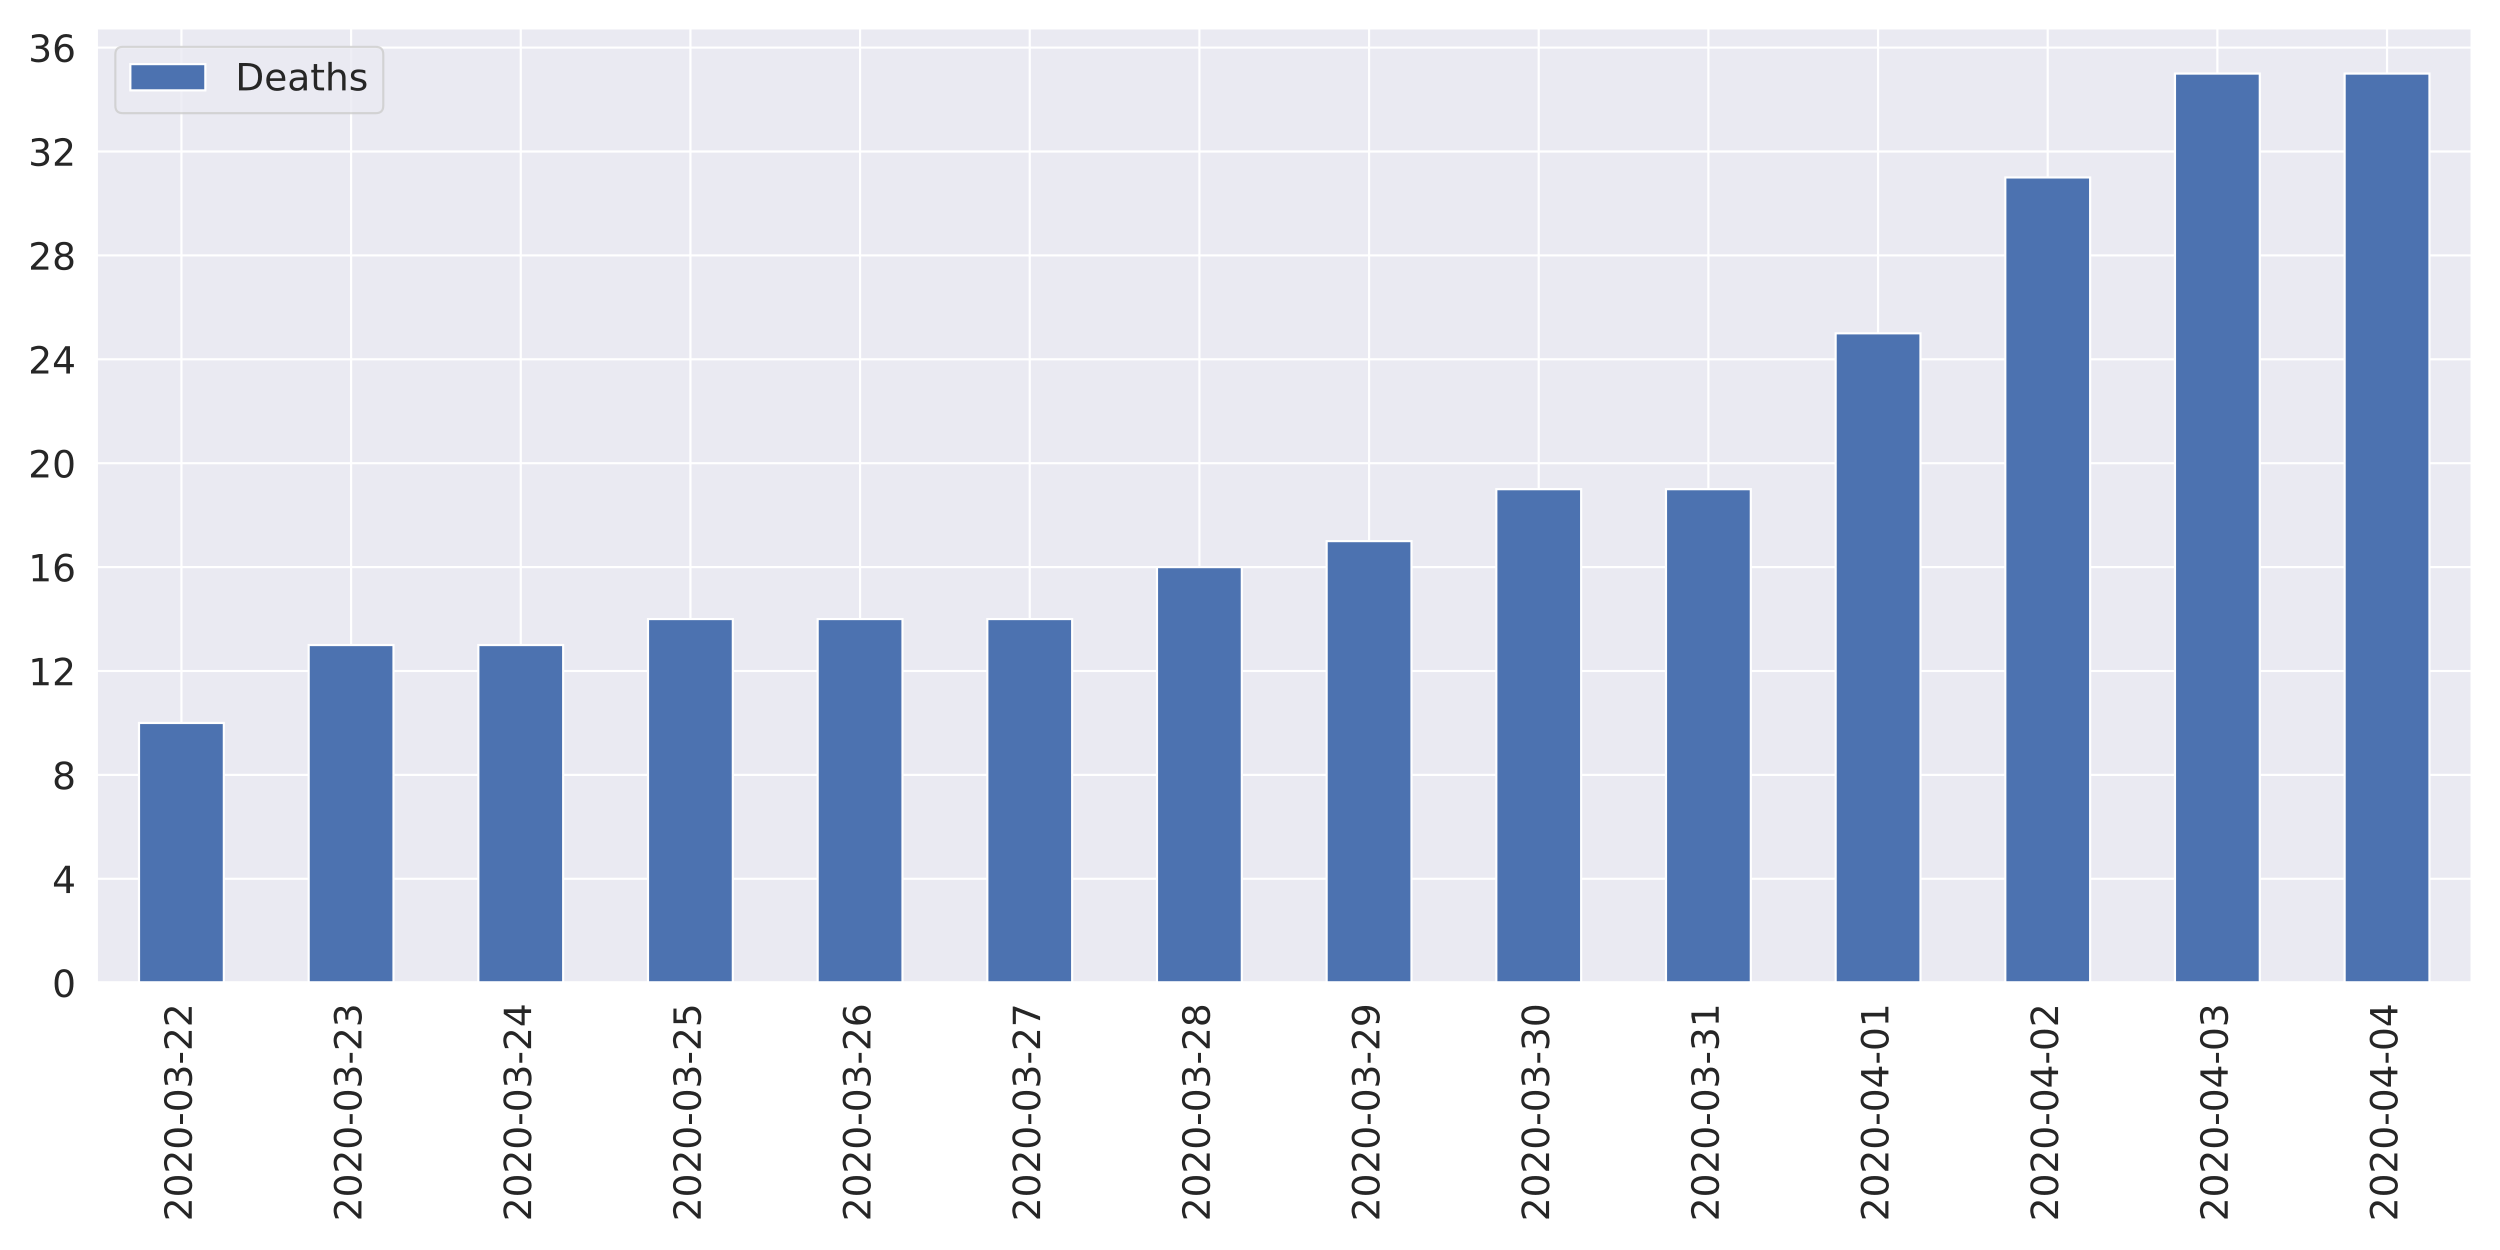
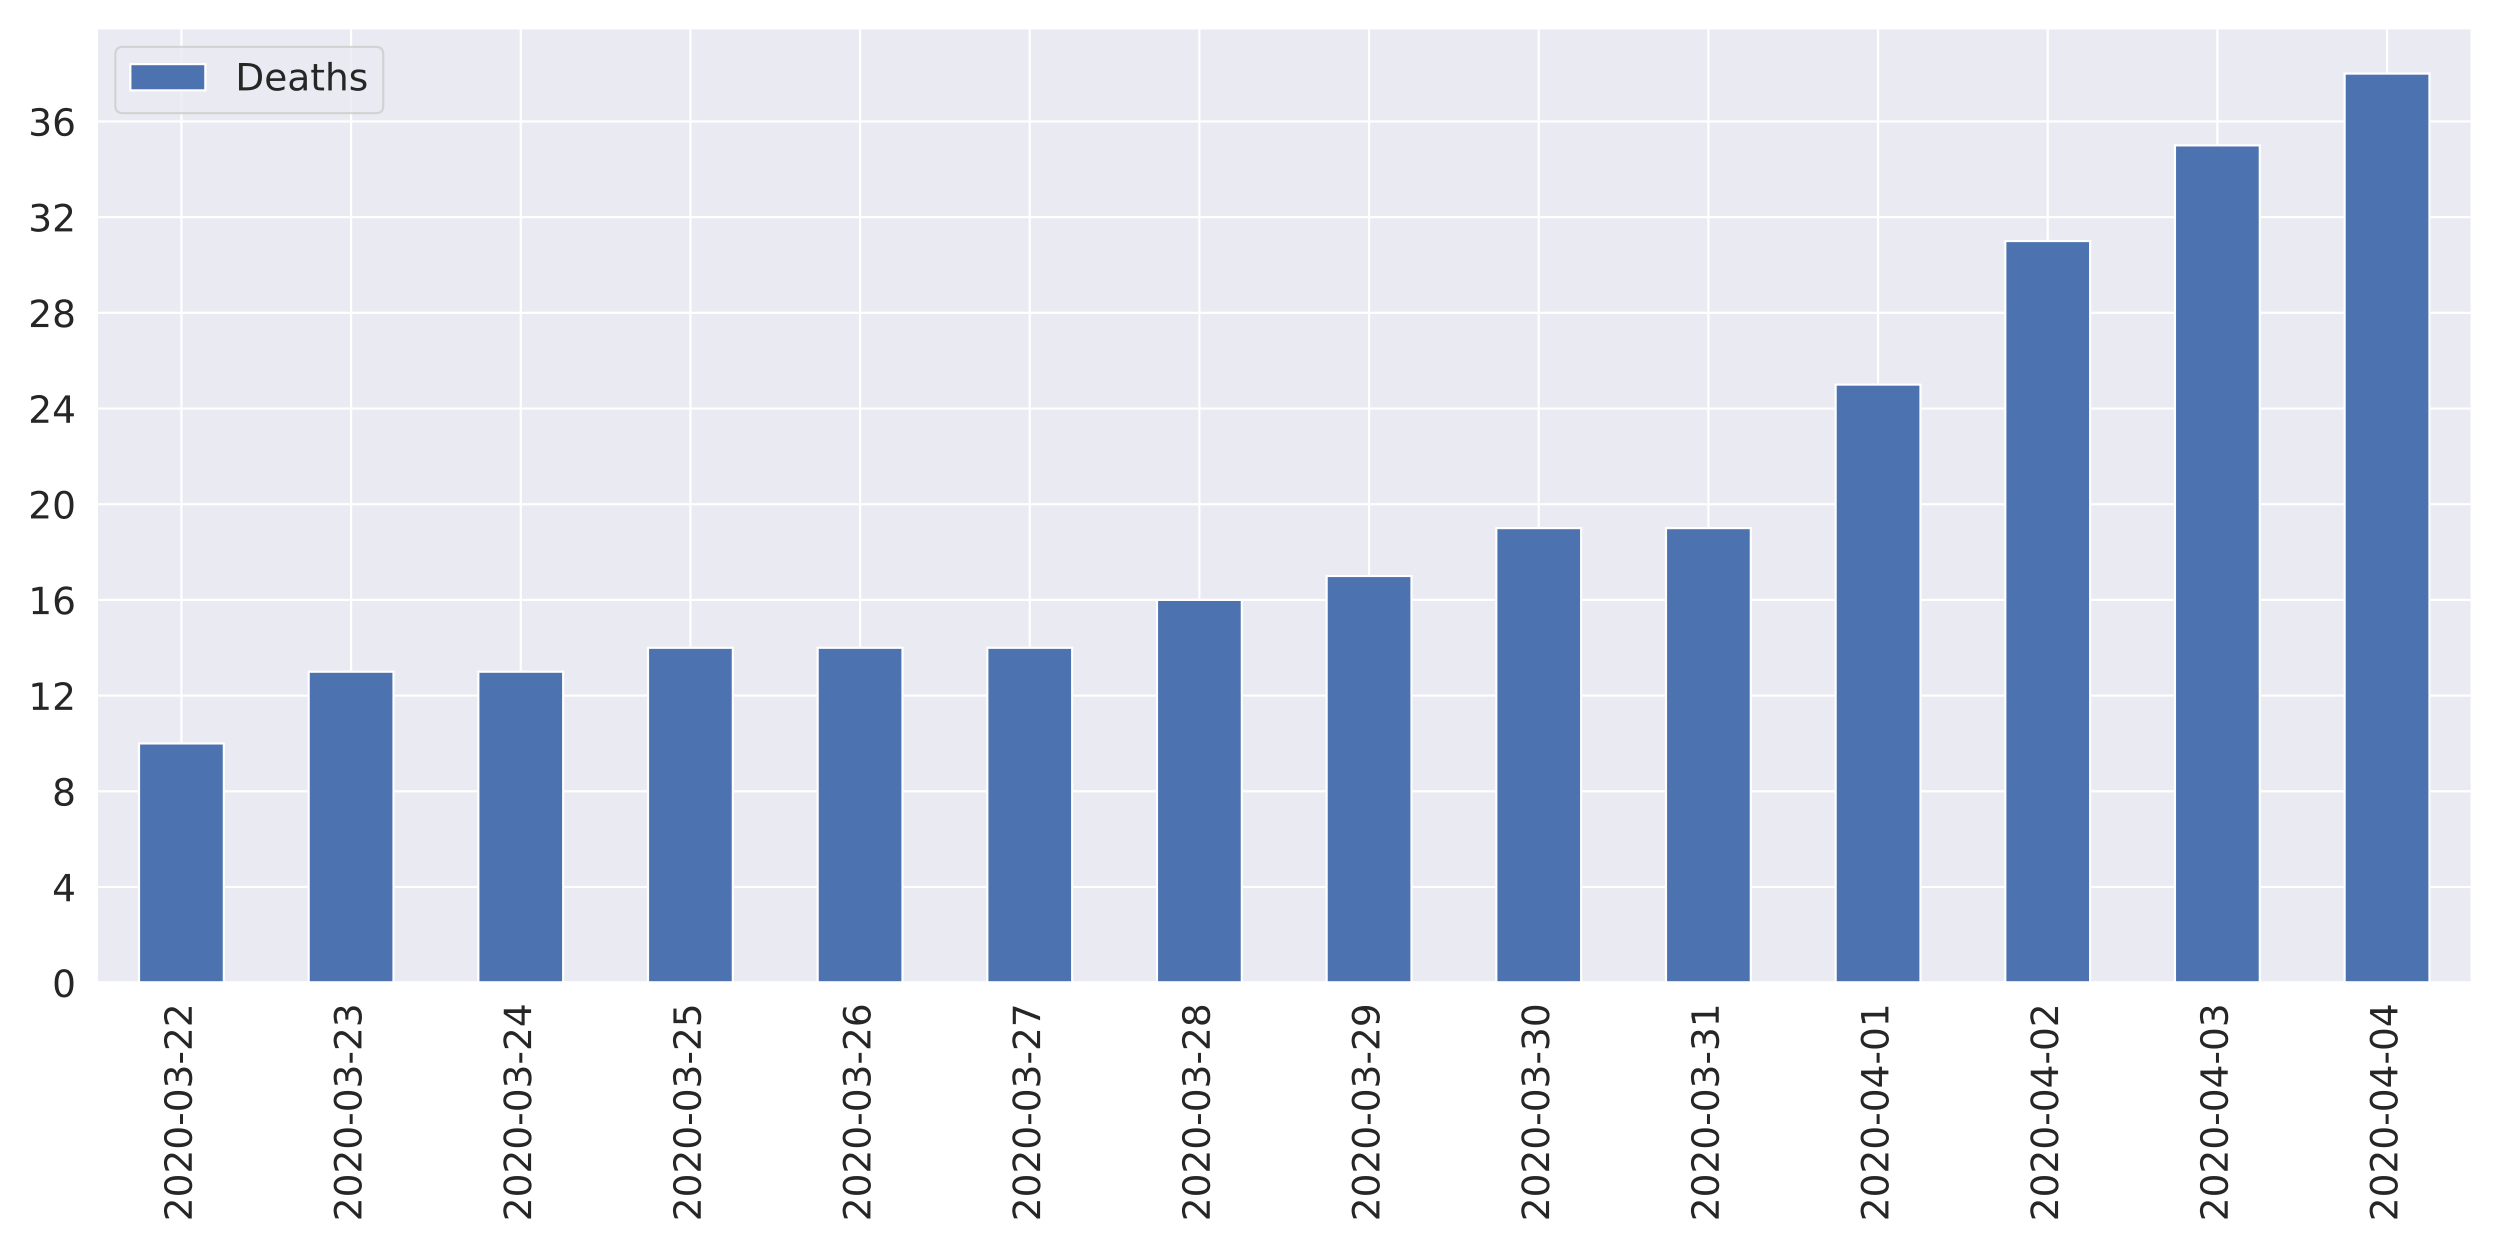
<svg xmlns="http://www.w3.org/2000/svg" xmlns:xlink="http://www.w3.org/1999/xlink" height="576pt" version="1.1" viewBox="0 0 1152 576" width="1152pt">
  <defs>
    <style type="text/css">
*{stroke-linecap:butt;stroke-linejoin:round;}
  </style>
  </defs>
  <g id="figure_1">
    <g id="patch_1">
      <path d="M 0 576  L 1152 576  L 1152 0  L 0 0  z " style="fill:#ffffff;" />
    </g>
    <g id="axes_1">
      <g id="patch_2">
        <path d="M 44.51 452.83  L 1139.04 452.83  L 1139.04 12.96  L 44.51 12.96  z " style="fill:#eaeaf2;" />
      </g>
      <g id="matplotlib.axis_1">
        <g id="xtick_1">
          <g id="line2d_1">
            <path clip-path="url(#p0f785cb7fe)" d="M 83.6 452.83  L 83.6 12.96  " style="fill:none;stroke:#ffffff;stroke-linecap:round;" />
          </g>
          <g id="text_1">
            <defs>
              <path d="M 19.188 8.297  L 53.609 8.297  L 53.609 0  L 7.328 0  L 7.328 8.297  Q 12.938 14.109 22.625 23.891  Q 32.328 33.688 34.812 36.531  Q 39.547 41.844 41.422 45.531  Q 43.312 49.219 43.312 52.781  Q 43.312 58.594 39.234 62.25  Q 35.156 65.922 28.609 65.922  Q 23.969 65.922 18.812 64.312  Q 13.672 62.703 7.812 59.422  L 7.812 69.391  Q 13.766 71.781 18.938 73  Q 24.125 74.219 28.422 74.219  Q 39.75 74.219 46.484 68.547  Q 53.219 62.891 53.219 53.422  Q 53.219 48.922 51.531 44.891  Q 49.859 40.875 45.406 35.406  Q 44.188 33.984 37.641 27.219  Q 31.109 20.453 19.188 8.297  z " id="DejaVuSans-50" />
              <path d="M 31.781 66.406  Q 24.172 66.406 20.328 58.906  Q 16.5 51.422 16.5 36.375  Q 16.5 21.391 20.328 13.891  Q 24.172 6.391 31.781 6.391  Q 39.453 6.391 43.281 13.891  Q 47.125 21.391 47.125 36.375  Q 47.125 51.422 43.281 58.906  Q 39.453 66.406 31.781 66.406  z M 31.781 74.219  Q 44.047 74.219 50.516 64.516  Q 56.984 54.828 56.984 36.375  Q 56.984 17.969 50.516 8.266  Q 44.047 -1.422 31.781 -1.422  Q 19.531 -1.422 13.062 8.266  Q 6.594 17.969 6.594 36.375  Q 6.594 54.828 13.062 64.516  Q 19.531 74.219 31.781 74.219  z " id="DejaVuSans-48" />
              <path d="M 4.891 31.391  L 31.203 31.391  L 31.203 23.391  L 4.891 23.391  z " id="DejaVuSans-45" />
              <path d="M 40.578 39.312  Q 47.656 37.797 51.625 33  Q 55.609 28.219 55.609 21.188  Q 55.609 10.406 48.188 4.484  Q 40.766 -1.422 27.094 -1.422  Q 22.516 -1.422 17.656 -0.516  Q 12.797 0.391 7.625 2.203  L 7.625 11.719  Q 11.719 9.328 16.594 8.109  Q 21.484 6.891 26.812 6.891  Q 36.078 6.891 40.938 10.547  Q 45.797 14.203 45.797 21.188  Q 45.797 27.641 41.281 31.266  Q 36.766 34.906 28.719 34.906  L 20.219 34.906  L 20.219 43.016  L 29.109 43.016  Q 36.375 43.016 40.234 45.922  Q 44.094 48.828 44.094 54.297  Q 44.094 59.906 40.109 62.906  Q 36.141 65.922 28.719 65.922  Q 24.656 65.922 20.016 65.031  Q 15.375 64.156 9.812 62.312  L 9.812 71.094  Q 15.438 72.656 20.344 73.438  Q 25.25 74.219 29.594 74.219  Q 40.828 74.219 47.359 69.109  Q 53.906 64.016 53.906 55.328  Q 53.906 49.266 50.438 45.094  Q 46.969 40.922 40.578 39.312  z " id="DejaVuSans-51" />
            </defs>
            <g style="fill:#262626;" transform="translate(88.36856 562.7538)rotate(-90)scale(0.1728 -0.1728)">
              <use xlink:href="#DejaVuSans-50" />
              <use x="63.623" xlink:href="#DejaVuSans-48" />
              <use x="127.246" xlink:href="#DejaVuSans-50" />
              <use x="190.869" xlink:href="#DejaVuSans-48" />
              <use x="254.492" xlink:href="#DejaVuSans-45" />
              <use x="290.576" xlink:href="#DejaVuSans-48" />
              <use x="354.199" xlink:href="#DejaVuSans-51" />
              <use x="417.822" xlink:href="#DejaVuSans-45" />
              <use x="453.906" xlink:href="#DejaVuSans-50" />
              <use x="517.529" xlink:href="#DejaVuSans-50" />
            </g>
          </g>
        </g>
        <g id="xtick_2">
          <g id="line2d_2">
            <path clip-path="url(#p0f785cb7fe)" d="M 161.781 452.83  L 161.781 12.96  " style="fill:none;stroke:#ffffff;stroke-linecap:round;" />
          </g>
          <g id="text_2">
            <g style="fill:#262626;" transform="translate(166.5493 562.7538)rotate(-90)scale(0.1728 -0.1728)">
              <use xlink:href="#DejaVuSans-50" />
              <use x="63.623" xlink:href="#DejaVuSans-48" />
              <use x="127.246" xlink:href="#DejaVuSans-50" />
              <use x="190.869" xlink:href="#DejaVuSans-48" />
              <use x="254.492" xlink:href="#DejaVuSans-45" />
              <use x="290.576" xlink:href="#DejaVuSans-48" />
              <use x="354.199" xlink:href="#DejaVuSans-51" />
              <use x="417.822" xlink:href="#DejaVuSans-45" />
              <use x="453.906" xlink:href="#DejaVuSans-50" />
              <use x="517.529" xlink:href="#DejaVuSans-51" />
            </g>
          </g>
        </g>
        <g id="xtick_3">
          <g id="line2d_3">
            <path clip-path="url(#p0f785cb7fe)" d="M 239.962 452.83  L 239.962 12.96  " style="fill:none;stroke:#ffffff;stroke-linecap:round;" />
          </g>
          <g id="text_3">
            <defs>
              <path d="M 37.797 64.312  L 12.891 25.391  L 37.797 25.391  z M 35.203 72.906  L 47.609 72.906  L 47.609 25.391  L 58.016 25.391  L 58.016 17.188  L 47.609 17.188  L 47.609 0  L 37.797 0  L 37.797 17.188  L 4.891 17.188  L 4.891 26.703  z " id="DejaVuSans-52" />
            </defs>
            <g style="fill:#262626;" transform="translate(244.73 562.7538)rotate(-90)scale(0.1728 -0.1728)">
              <use xlink:href="#DejaVuSans-50" />
              <use x="63.623" xlink:href="#DejaVuSans-48" />
              <use x="127.246" xlink:href="#DejaVuSans-50" />
              <use x="190.869" xlink:href="#DejaVuSans-48" />
              <use x="254.492" xlink:href="#DejaVuSans-45" />
              <use x="290.576" xlink:href="#DejaVuSans-48" />
              <use x="354.199" xlink:href="#DejaVuSans-51" />
              <use x="417.822" xlink:href="#DejaVuSans-45" />
              <use x="453.906" xlink:href="#DejaVuSans-50" />
              <use x="517.529" xlink:href="#DejaVuSans-52" />
            </g>
          </g>
        </g>
        <g id="xtick_4">
          <g id="line2d_4">
            <path clip-path="url(#p0f785cb7fe)" d="M 318.142 452.83  L 318.142 12.96  " style="fill:none;stroke:#ffffff;stroke-linecap:round;" />
          </g>
          <g id="text_4">
            <defs>
              <path d="M 10.797 72.906  L 49.516 72.906  L 49.516 64.594  L 19.828 64.594  L 19.828 46.734  Q 21.969 47.469 24.109 47.828  Q 26.266 48.188 28.422 48.188  Q 40.625 48.188 47.75 41.5  Q 54.891 34.812 54.891 23.391  Q 54.891 11.625 47.562 5.094  Q 40.234 -1.422 26.906 -1.422  Q 22.312 -1.422 17.547 -0.641  Q 12.797 0.141 7.719 1.703  L 7.719 11.625  Q 12.109 9.234 16.797 8.062  Q 21.484 6.891 26.703 6.891  Q 35.156 6.891 40.078 11.328  Q 45.016 15.766 45.016 23.391  Q 45.016 31 40.078 35.438  Q 35.156 39.891 26.703 39.891  Q 22.75 39.891 18.812 39.016  Q 14.891 38.141 10.797 36.281  z " id="DejaVuSans-53" />
            </defs>
            <g style="fill:#262626;" transform="translate(322.9107 562.7538)rotate(-90)scale(0.1728 -0.1728)">
              <use xlink:href="#DejaVuSans-50" />
              <use x="63.623" xlink:href="#DejaVuSans-48" />
              <use x="127.246" xlink:href="#DejaVuSans-50" />
              <use x="190.869" xlink:href="#DejaVuSans-48" />
              <use x="254.492" xlink:href="#DejaVuSans-45" />
              <use x="290.576" xlink:href="#DejaVuSans-48" />
              <use x="354.199" xlink:href="#DejaVuSans-51" />
              <use x="417.822" xlink:href="#DejaVuSans-45" />
              <use x="453.906" xlink:href="#DejaVuSans-50" />
              <use x="517.529" xlink:href="#DejaVuSans-53" />
            </g>
          </g>
        </g>
        <g id="xtick_5">
          <g id="line2d_5">
            <path clip-path="url(#p0f785cb7fe)" d="M 396.323 452.83  L 396.323 12.96  " style="fill:none;stroke:#ffffff;stroke-linecap:round;" />
          </g>
          <g id="text_5">
            <defs>
              <path d="M 33.016 40.375  Q 26.375 40.375 22.484 35.828  Q 18.609 31.297 18.609 23.391  Q 18.609 15.531 22.484 10.953  Q 26.375 6.391 33.016 6.391  Q 39.656 6.391 43.531 10.953  Q 47.406 15.531 47.406 23.391  Q 47.406 31.297 43.531 35.828  Q 39.656 40.375 33.016 40.375  z M 52.594 71.297  L 52.594 62.312  Q 48.875 64.062 45.094 64.984  Q 41.312 65.922 37.594 65.922  Q 27.828 65.922 22.672 59.328  Q 17.531 52.734 16.797 39.406  Q 19.672 43.656 24.016 45.922  Q 28.375 48.188 33.594 48.188  Q 44.578 48.188 50.953 41.516  Q 57.328 34.859 57.328 23.391  Q 57.328 12.156 50.688 5.359  Q 44.047 -1.422 33.016 -1.422  Q 20.359 -1.422 13.672 8.266  Q 6.984 17.969 6.984 36.375  Q 6.984 53.656 15.188 63.938  Q 23.391 74.219 37.203 74.219  Q 40.922 74.219 44.703 73.484  Q 48.484 72.75 52.594 71.297  z " id="DejaVuSans-54" />
            </defs>
            <g style="fill:#262626;" transform="translate(401.0914 562.7538)rotate(-90)scale(0.1728 -0.1728)">
              <use xlink:href="#DejaVuSans-50" />
              <use x="63.623" xlink:href="#DejaVuSans-48" />
              <use x="127.246" xlink:href="#DejaVuSans-50" />
              <use x="190.869" xlink:href="#DejaVuSans-48" />
              <use x="254.492" xlink:href="#DejaVuSans-45" />
              <use x="290.576" xlink:href="#DejaVuSans-48" />
              <use x="354.199" xlink:href="#DejaVuSans-51" />
              <use x="417.822" xlink:href="#DejaVuSans-45" />
              <use x="453.906" xlink:href="#DejaVuSans-50" />
              <use x="517.529" xlink:href="#DejaVuSans-54" />
            </g>
          </g>
        </g>
        <g id="xtick_6">
          <g id="line2d_6">
            <path clip-path="url(#p0f785cb7fe)" d="M 474.504 452.83  L 474.504 12.96  " style="fill:none;stroke:#ffffff;stroke-linecap:round;" />
          </g>
          <g id="text_6">
            <defs>
              <path d="M 8.203 72.906  L 55.078 72.906  L 55.078 68.703  L 28.609 0  L 18.312 0  L 43.219 64.594  L 8.203 64.594  z " id="DejaVuSans-55" />
            </defs>
            <g style="fill:#262626;" transform="translate(479.2721 562.7538)rotate(-90)scale(0.1728 -0.1728)">
              <use xlink:href="#DejaVuSans-50" />
              <use x="63.623" xlink:href="#DejaVuSans-48" />
              <use x="127.246" xlink:href="#DejaVuSans-50" />
              <use x="190.869" xlink:href="#DejaVuSans-48" />
              <use x="254.492" xlink:href="#DejaVuSans-45" />
              <use x="290.576" xlink:href="#DejaVuSans-48" />
              <use x="354.199" xlink:href="#DejaVuSans-51" />
              <use x="417.822" xlink:href="#DejaVuSans-45" />
              <use x="453.906" xlink:href="#DejaVuSans-50" />
              <use x="517.529" xlink:href="#DejaVuSans-55" />
            </g>
          </g>
        </g>
        <g id="xtick_7">
          <g id="line2d_7">
            <path clip-path="url(#p0f785cb7fe)" d="M 552.685 452.83  L 552.685 12.96  " style="fill:none;stroke:#ffffff;stroke-linecap:round;" />
          </g>
          <g id="text_7">
            <defs>
              <path d="M 31.781 34.625  Q 24.75 34.625 20.719 30.859  Q 16.703 27.094 16.703 20.516  Q 16.703 13.922 20.719 10.156  Q 24.75 6.391 31.781 6.391  Q 38.812 6.391 42.859 10.172  Q 46.922 13.969 46.922 20.516  Q 46.922 27.094 42.891 30.859  Q 38.875 34.625 31.781 34.625  z M 21.922 38.812  Q 15.578 40.375 12.031 44.719  Q 8.5 49.078 8.5 55.328  Q 8.5 64.062 14.719 69.141  Q 20.953 74.219 31.781 74.219  Q 42.672 74.219 48.875 69.141  Q 55.078 64.062 55.078 55.328  Q 55.078 49.078 51.531 44.719  Q 48 40.375 41.703 38.812  Q 48.828 37.156 52.797 32.312  Q 56.781 27.484 56.781 20.516  Q 56.781 9.906 50.312 4.234  Q 43.844 -1.422 31.781 -1.422  Q 19.734 -1.422 13.25 4.234  Q 6.781 9.906 6.781 20.516  Q 6.781 27.484 10.781 32.312  Q 14.797 37.156 21.922 38.812  z M 18.312 54.391  Q 18.312 48.734 21.844 45.562  Q 25.391 42.391 31.781 42.391  Q 38.141 42.391 41.719 45.562  Q 45.312 48.734 45.312 54.391  Q 45.312 60.062 41.719 63.234  Q 38.141 66.406 31.781 66.406  Q 25.391 66.406 21.844 63.234  Q 18.312 60.062 18.312 54.391  z " id="DejaVuSans-56" />
            </defs>
            <g style="fill:#262626;" transform="translate(557.4528 562.7538)rotate(-90)scale(0.1728 -0.1728)">
              <use xlink:href="#DejaVuSans-50" />
              <use x="63.623" xlink:href="#DejaVuSans-48" />
              <use x="127.246" xlink:href="#DejaVuSans-50" />
              <use x="190.869" xlink:href="#DejaVuSans-48" />
              <use x="254.492" xlink:href="#DejaVuSans-45" />
              <use x="290.576" xlink:href="#DejaVuSans-48" />
              <use x="354.199" xlink:href="#DejaVuSans-51" />
              <use x="417.822" xlink:href="#DejaVuSans-45" />
              <use x="453.906" xlink:href="#DejaVuSans-50" />
              <use x="517.529" xlink:href="#DejaVuSans-56" />
            </g>
          </g>
        </g>
        <g id="xtick_8">
          <g id="line2d_8">
            <path clip-path="url(#p0f785cb7fe)" d="M 630.865 452.83  L 630.865 12.96  " style="fill:none;stroke:#ffffff;stroke-linecap:round;" />
          </g>
          <g id="text_8">
            <defs>
              <path d="M 10.984 1.516  L 10.984 10.5  Q 14.703 8.734 18.5 7.812  Q 22.312 6.891 25.984 6.891  Q 35.75 6.891 40.891 13.453  Q 46.047 20.016 46.781 33.406  Q 43.953 29.203 39.594 26.953  Q 35.25 24.703 29.984 24.703  Q 19.047 24.703 12.672 31.312  Q 6.297 37.938 6.297 49.422  Q 6.297 60.641 12.938 67.422  Q 19.578 74.219 30.609 74.219  Q 43.266 74.219 49.922 64.516  Q 56.594 54.828 56.594 36.375  Q 56.594 19.141 48.406 8.859  Q 40.234 -1.422 26.422 -1.422  Q 22.703 -1.422 18.891 -0.688  Q 15.094 0.047 10.984 1.516  z M 30.609 32.422  Q 37.25 32.422 41.125 36.953  Q 45.016 41.5 45.016 49.422  Q 45.016 57.281 41.125 61.844  Q 37.25 66.406 30.609 66.406  Q 23.969 66.406 20.094 61.844  Q 16.219 57.281 16.219 49.422  Q 16.219 41.5 20.094 36.953  Q 23.969 32.422 30.609 32.422  z " id="DejaVuSans-57" />
            </defs>
            <g style="fill:#262626;" transform="translate(635.6336 562.7538)rotate(-90)scale(0.1728 -0.1728)">
              <use xlink:href="#DejaVuSans-50" />
              <use x="63.623" xlink:href="#DejaVuSans-48" />
              <use x="127.246" xlink:href="#DejaVuSans-50" />
              <use x="190.869" xlink:href="#DejaVuSans-48" />
              <use x="254.492" xlink:href="#DejaVuSans-45" />
              <use x="290.576" xlink:href="#DejaVuSans-48" />
              <use x="354.199" xlink:href="#DejaVuSans-51" />
              <use x="417.822" xlink:href="#DejaVuSans-45" />
              <use x="453.906" xlink:href="#DejaVuSans-50" />
              <use x="517.529" xlink:href="#DejaVuSans-57" />
            </g>
          </g>
        </g>
        <g id="xtick_9">
          <g id="line2d_9">
            <path clip-path="url(#p0f785cb7fe)" d="M 709.046 452.83  L 709.046 12.96  " style="fill:none;stroke:#ffffff;stroke-linecap:round;" />
          </g>
          <g id="text_9">
            <g style="fill:#262626;" transform="translate(713.8143 562.7538)rotate(-90)scale(0.1728 -0.1728)">
              <use xlink:href="#DejaVuSans-50" />
              <use x="63.623" xlink:href="#DejaVuSans-48" />
              <use x="127.246" xlink:href="#DejaVuSans-50" />
              <use x="190.869" xlink:href="#DejaVuSans-48" />
              <use x="254.492" xlink:href="#DejaVuSans-45" />
              <use x="290.576" xlink:href="#DejaVuSans-48" />
              <use x="354.199" xlink:href="#DejaVuSans-51" />
              <use x="417.822" xlink:href="#DejaVuSans-45" />
              <use x="453.906" xlink:href="#DejaVuSans-51" />
              <use x="517.529" xlink:href="#DejaVuSans-48" />
            </g>
          </g>
        </g>
        <g id="xtick_10">
          <g id="line2d_10">
            <path clip-path="url(#p0f785cb7fe)" d="M 787.227 452.83  L 787.227 12.96  " style="fill:none;stroke:#ffffff;stroke-linecap:round;" />
          </g>
          <g id="text_10">
            <defs>
              <path d="M 12.406 8.297  L 28.516 8.297  L 28.516 63.922  L 10.984 60.406  L 10.984 69.391  L 28.422 72.906  L 38.281 72.906  L 38.281 8.297  L 54.391 8.297  L 54.391 0  L 12.406 0  z " id="DejaVuSans-49" />
            </defs>
            <g style="fill:#262626;" transform="translate(791.995 562.7538)rotate(-90)scale(0.1728 -0.1728)">
              <use xlink:href="#DejaVuSans-50" />
              <use x="63.623" xlink:href="#DejaVuSans-48" />
              <use x="127.246" xlink:href="#DejaVuSans-50" />
              <use x="190.869" xlink:href="#DejaVuSans-48" />
              <use x="254.492" xlink:href="#DejaVuSans-45" />
              <use x="290.576" xlink:href="#DejaVuSans-48" />
              <use x="354.199" xlink:href="#DejaVuSans-51" />
              <use x="417.822" xlink:href="#DejaVuSans-45" />
              <use x="453.906" xlink:href="#DejaVuSans-51" />
              <use x="517.529" xlink:href="#DejaVuSans-49" />
            </g>
          </g>
        </g>
        <g id="xtick_11">
          <g id="line2d_11">
            <path clip-path="url(#p0f785cb7fe)" d="M 865.408 452.83  L 865.408 12.96  " style="fill:none;stroke:#ffffff;stroke-linecap:round;" />
          </g>
          <g id="text_11">
            <g style="fill:#262626;" transform="translate(870.1757 562.7538)rotate(-90)scale(0.1728 -0.1728)">
              <use xlink:href="#DejaVuSans-50" />
              <use x="63.623" xlink:href="#DejaVuSans-48" />
              <use x="127.246" xlink:href="#DejaVuSans-50" />
              <use x="190.869" xlink:href="#DejaVuSans-48" />
              <use x="254.492" xlink:href="#DejaVuSans-45" />
              <use x="290.576" xlink:href="#DejaVuSans-48" />
              <use x="354.199" xlink:href="#DejaVuSans-52" />
              <use x="417.822" xlink:href="#DejaVuSans-45" />
              <use x="453.906" xlink:href="#DejaVuSans-48" />
              <use x="517.529" xlink:href="#DejaVuSans-49" />
            </g>
          </g>
        </g>
        <g id="xtick_12">
          <g id="line2d_12">
            <path clip-path="url(#p0f785cb7fe)" d="M 943.588 452.83  L 943.588 12.96  " style="fill:none;stroke:#ffffff;stroke-linecap:round;" />
          </g>
          <g id="text_12">
            <g style="fill:#262626;" transform="translate(948.3564 562.7538)rotate(-90)scale(0.1728 -0.1728)">
              <use xlink:href="#DejaVuSans-50" />
              <use x="63.623" xlink:href="#DejaVuSans-48" />
              <use x="127.246" xlink:href="#DejaVuSans-50" />
              <use x="190.869" xlink:href="#DejaVuSans-48" />
              <use x="254.492" xlink:href="#DejaVuSans-45" />
              <use x="290.576" xlink:href="#DejaVuSans-48" />
              <use x="354.199" xlink:href="#DejaVuSans-52" />
              <use x="417.822" xlink:href="#DejaVuSans-45" />
              <use x="453.906" xlink:href="#DejaVuSans-48" />
              <use x="517.529" xlink:href="#DejaVuSans-50" />
            </g>
          </g>
        </g>
        <g id="xtick_13">
          <g id="line2d_13">
            <path clip-path="url(#p0f785cb7fe)" d="M 1021.769 452.83  L 1021.769 12.96  " style="fill:none;stroke:#ffffff;stroke-linecap:round;" />
          </g>
          <g id="text_13">
            <g style="fill:#262626;" transform="translate(1026.537 562.7538)rotate(-90)scale(0.1728 -0.1728)">
              <use xlink:href="#DejaVuSans-50" />
              <use x="63.623" xlink:href="#DejaVuSans-48" />
              <use x="127.246" xlink:href="#DejaVuSans-50" />
              <use x="190.869" xlink:href="#DejaVuSans-48" />
              <use x="254.492" xlink:href="#DejaVuSans-45" />
              <use x="290.576" xlink:href="#DejaVuSans-48" />
              <use x="354.199" xlink:href="#DejaVuSans-52" />
              <use x="417.822" xlink:href="#DejaVuSans-45" />
              <use x="453.906" xlink:href="#DejaVuSans-48" />
              <use x="517.529" xlink:href="#DejaVuSans-51" />
            </g>
          </g>
        </g>
        <g id="xtick_14">
          <g id="line2d_14">
            <path clip-path="url(#p0f785cb7fe)" d="M 1099.95 452.83  L 1099.95 12.96  " style="fill:none;stroke:#ffffff;stroke-linecap:round;" />
          </g>
          <g id="text_14">
            <g style="fill:#262626;" transform="translate(1104.718 562.7538)rotate(-90)scale(0.1728 -0.1728)">
              <use xlink:href="#DejaVuSans-50" />
              <use x="63.623" xlink:href="#DejaVuSans-48" />
              <use x="127.246" xlink:href="#DejaVuSans-50" />
              <use x="190.869" xlink:href="#DejaVuSans-48" />
              <use x="254.492" xlink:href="#DejaVuSans-45" />
              <use x="290.576" xlink:href="#DejaVuSans-48" />
              <use x="354.199" xlink:href="#DejaVuSans-52" />
              <use x="417.822" xlink:href="#DejaVuSans-45" />
              <use x="453.906" xlink:href="#DejaVuSans-48" />
              <use x="517.529" xlink:href="#DejaVuSans-52" />
            </g>
          </g>
        </g>
      </g>
      <g id="matplotlib.axis_2">
        <g id="ytick_1">
          <g id="line2d_15">
            <path clip-path="url(#p0f785cb7fe)" d="M 44.51 452.83  L 1139.04 452.83  " style="fill:none;stroke:#ffffff;stroke-linecap:round;" />
          </g>
          <g id="text_15">
            <g style="fill:#262626;" transform="translate(24.0156 459.3951)scale(0.1728 -0.1728)">
              <use xlink:href="#DejaVuSans-48" />
            </g>
          </g>
        </g>
        <g id="ytick_2">
          <g id="line2d_16">
-             <path clip-path="url(#p0f785cb7fe)" d="M 44.51 404.953  L 1139.04 404.953  " style="fill:none;stroke:#ffffff;stroke-linecap:round;" />
+             <path clip-path="url(#p0f785cb7fe)" d="M 44.51 408.733  L 1139.04 408.733  " style="fill:none;stroke:#ffffff;stroke-linecap:round;" />
          </g>
          <g id="text_16">
-             <g style="fill:#262626;" transform="translate(24.0156 411.518)scale(0.1728 -0.1728)">
+             <g style="fill:#262626;" transform="translate(24.0156 415.2978)scale(0.1728 -0.1728)">
              <use xlink:href="#DejaVuSans-52" />
            </g>
          </g>
        </g>
        <g id="ytick_3">
          <g id="line2d_17">
-             <path clip-path="url(#p0f785cb7fe)" d="M 44.51 357.076  L 1139.04 357.076  " style="fill:none;stroke:#ffffff;stroke-linecap:round;" />
+             <path clip-path="url(#p0f785cb7fe)" d="M 44.51 364.636  L 1139.04 364.636  " style="fill:none;stroke:#ffffff;stroke-linecap:round;" />
          </g>
          <g id="text_17">
-             <g style="fill:#262626;" transform="translate(24.0156 363.641)scale(0.1728 -0.1728)">
+             <g style="fill:#262626;" transform="translate(24.0156 371.2006)scale(0.1728 -0.1728)">
              <use xlink:href="#DejaVuSans-56" />
            </g>
          </g>
        </g>
        <g id="ytick_4">
          <g id="line2d_18">
-             <path clip-path="url(#p0f785cb7fe)" d="M 44.51 309.199  L 1139.04 309.199  " style="fill:none;stroke:#ffffff;stroke-linecap:round;" />
+             <path clip-path="url(#p0f785cb7fe)" d="M 44.51 320.538  L 1139.04 320.538  " style="fill:none;stroke:#ffffff;stroke-linecap:round;" />
          </g>
          <g id="text_18">
-             <g style="fill:#262626;" transform="translate(13.0212 315.764)scale(0.1728 -0.1728)">
+             <g style="fill:#262626;" transform="translate(13.0212 327.1033)scale(0.1728 -0.1728)">
              <use xlink:href="#DejaVuSans-49" />
              <use x="63.623" xlink:href="#DejaVuSans-50" />
            </g>
          </g>
        </g>
        <g id="ytick_5">
          <g id="line2d_19">
-             <path clip-path="url(#p0f785cb7fe)" d="M 44.51 261.322  L 1139.04 261.322  " style="fill:none;stroke:#ffffff;stroke-linecap:round;" />
+             <path clip-path="url(#p0f785cb7fe)" d="M 44.51 276.441  L 1139.04 276.441  " style="fill:none;stroke:#ffffff;stroke-linecap:round;" />
          </g>
          <g id="text_19">
-             <g style="fill:#262626;" transform="translate(13.0212 267.887)scale(0.1728 -0.1728)">
+             <g style="fill:#262626;" transform="translate(13.0212 283.0061)scale(0.1728 -0.1728)">
              <use xlink:href="#DejaVuSans-49" />
              <use x="63.623" xlink:href="#DejaVuSans-54" />
            </g>
          </g>
        </g>
        <g id="ytick_6">
          <g id="line2d_20">
-             <path clip-path="url(#p0f785cb7fe)" d="M 44.51 213.445  L 1139.04 213.445  " style="fill:none;stroke:#ffffff;stroke-linecap:round;" />
+             <path clip-path="url(#p0f785cb7fe)" d="M 44.51 232.344  L 1139.04 232.344  " style="fill:none;stroke:#ffffff;stroke-linecap:round;" />
          </g>
          <g id="text_20">
-             <g style="fill:#262626;" transform="translate(13.0212 220.01)scale(0.1728 -0.1728)">
+             <g style="fill:#262626;" transform="translate(13.0212 238.9088)scale(0.1728 -0.1728)">
              <use xlink:href="#DejaVuSans-50" />
              <use x="63.623" xlink:href="#DejaVuSans-48" />
            </g>
          </g>
        </g>
        <g id="ytick_7">
          <g id="line2d_21">
-             <path clip-path="url(#p0f785cb7fe)" d="M 44.51 165.568  L 1139.04 165.568  " style="fill:none;stroke:#ffffff;stroke-linecap:round;" />
+             <path clip-path="url(#p0f785cb7fe)" d="M 44.51 188.247  L 1139.04 188.247  " style="fill:none;stroke:#ffffff;stroke-linecap:round;" />
          </g>
          <g id="text_21">
-             <g style="fill:#262626;" transform="translate(13.0212 172.133)scale(0.1728 -0.1728)">
+             <g style="fill:#262626;" transform="translate(13.0212 194.8116)scale(0.1728 -0.1728)">
              <use xlink:href="#DejaVuSans-50" />
              <use x="63.623" xlink:href="#DejaVuSans-52" />
            </g>
          </g>
        </g>
        <g id="ytick_8">
          <g id="line2d_22">
-             <path clip-path="url(#p0f785cb7fe)" d="M 44.51 117.691  L 1139.04 117.691  " style="fill:none;stroke:#ffffff;stroke-linecap:round;" />
+             <path clip-path="url(#p0f785cb7fe)" d="M 44.51 144.149  L 1139.04 144.149  " style="fill:none;stroke:#ffffff;stroke-linecap:round;" />
          </g>
          <g id="text_22">
-             <g style="fill:#262626;" transform="translate(13.0212 124.256)scale(0.1728 -0.1728)">
+             <g style="fill:#262626;" transform="translate(13.0212 150.7143)scale(0.1728 -0.1728)">
              <use xlink:href="#DejaVuSans-50" />
              <use x="63.623" xlink:href="#DejaVuSans-56" />
            </g>
          </g>
        </g>
        <g id="ytick_9">
          <g id="line2d_23">
-             <path clip-path="url(#p0f785cb7fe)" d="M 44.51 69.814  L 1139.04 69.814  " style="fill:none;stroke:#ffffff;stroke-linecap:round;" />
+             <path clip-path="url(#p0f785cb7fe)" d="M 44.51 100.052  L 1139.04 100.052  " style="fill:none;stroke:#ffffff;stroke-linecap:round;" />
          </g>
          <g id="text_23">
-             <g style="fill:#262626;" transform="translate(13.0212 76.379)scale(0.1728 -0.1728)">
+             <g style="fill:#262626;" transform="translate(13.0212 106.6171)scale(0.1728 -0.1728)">
              <use xlink:href="#DejaVuSans-51" />
              <use x="63.623" xlink:href="#DejaVuSans-50" />
            </g>
          </g>
        </g>
        <g id="ytick_10">
          <g id="line2d_24">
-             <path clip-path="url(#p0f785cb7fe)" d="M 44.51 21.937  L 1139.04 21.937  " style="fill:none;stroke:#ffffff;stroke-linecap:round;" />
+             <path clip-path="url(#p0f785cb7fe)" d="M 44.51 55.955  L 1139.04 55.955  " style="fill:none;stroke:#ffffff;stroke-linecap:round;" />
          </g>
          <g id="text_24">
-             <g style="fill:#262626;" transform="translate(13.0212 28.50199)scale(0.1728 -0.1728)">
+             <g style="fill:#262626;" transform="translate(13.0212 62.51986)scale(0.1728 -0.1728)">
              <use xlink:href="#DejaVuSans-51" />
              <use x="63.623" xlink:href="#DejaVuSans-54" />
            </g>
          </g>
        </g>
      </g>
      <g id="patch_3">
-         <path clip-path="url(#p0f785cb7fe)" d="M 64.055 452.83  L 103.146 452.83  L 103.146 333.137  L 64.055 333.137  z " style="fill:#4c72b0;stroke:#ffffff;stroke-linejoin:miter;" />
+         <path clip-path="url(#p0f785cb7fe)" d="M 64.055 452.83  L 103.146 452.83  L 103.146 342.587  L 64.055 342.587  z " style="fill:#4c72b0;stroke:#ffffff;stroke-linejoin:miter;" />
      </g>
      <g id="patch_4">
-         <path clip-path="url(#p0f785cb7fe)" d="M 142.236 452.83  L 181.326 452.83  L 181.326 297.23  L 142.236 297.23  z " style="fill:#4c72b0;stroke:#ffffff;stroke-linejoin:miter;" />
+         <path clip-path="url(#p0f785cb7fe)" d="M 142.236 452.83  L 181.326 452.83  L 181.326 309.514  L 142.236 309.514  z " style="fill:#4c72b0;stroke:#ffffff;stroke-linejoin:miter;" />
      </g>
      <g id="patch_5">
-         <path clip-path="url(#p0f785cb7fe)" d="M 220.417 452.83  L 259.507 452.83  L 259.507 297.23  L 220.417 297.23  z " style="fill:#4c72b0;stroke:#ffffff;stroke-linejoin:miter;" />
+         <path clip-path="url(#p0f785cb7fe)" d="M 220.417 452.83  L 259.507 452.83  L 259.507 309.514  L 220.417 309.514  z " style="fill:#4c72b0;stroke:#ffffff;stroke-linejoin:miter;" />
      </g>
      <g id="patch_6">
-         <path clip-path="url(#p0f785cb7fe)" d="M 298.597 452.83  L 337.688 452.83  L 337.688 285.26  L 298.597 285.26  z " style="fill:#4c72b0;stroke:#ffffff;stroke-linejoin:miter;" />
+         <path clip-path="url(#p0f785cb7fe)" d="M 298.597 452.83  L 337.688 452.83  L 337.688 298.49  L 298.597 298.49  z " style="fill:#4c72b0;stroke:#ffffff;stroke-linejoin:miter;" />
      </g>
      <g id="patch_7">
-         <path clip-path="url(#p0f785cb7fe)" d="M 376.778 452.83  L 415.868 452.83  L 415.868 285.26  L 376.778 285.26  z " style="fill:#4c72b0;stroke:#ffffff;stroke-linejoin:miter;" />
+         <path clip-path="url(#p0f785cb7fe)" d="M 376.778 452.83  L 415.868 452.83  L 415.868 298.49  L 376.778 298.49  z " style="fill:#4c72b0;stroke:#ffffff;stroke-linejoin:miter;" />
      </g>
      <g id="patch_8">
-         <path clip-path="url(#p0f785cb7fe)" d="M 454.959 452.83  L 494.049 452.83  L 494.049 285.26  L 454.959 285.26  z " style="fill:#4c72b0;stroke:#ffffff;stroke-linejoin:miter;" />
+         <path clip-path="url(#p0f785cb7fe)" d="M 454.959 452.83  L 494.049 452.83  L 494.049 298.49  L 454.959 298.49  z " style="fill:#4c72b0;stroke:#ffffff;stroke-linejoin:miter;" />
      </g>
      <g id="patch_9">
-         <path clip-path="url(#p0f785cb7fe)" d="M 533.139 452.83  L 572.23 452.83  L 572.23 261.322  L 533.139 261.322  z " style="fill:#4c72b0;stroke:#ffffff;stroke-linejoin:miter;" />
+         <path clip-path="url(#p0f785cb7fe)" d="M 533.139 452.83  L 572.23 452.83  L 572.23 276.441  L 533.139 276.441  z " style="fill:#4c72b0;stroke:#ffffff;stroke-linejoin:miter;" />
      </g>
      <g id="patch_10">
-         <path clip-path="url(#p0f785cb7fe)" d="M 611.32 452.83  L 650.411 452.83  L 650.411 249.353  L 611.32 249.353  z " style="fill:#4c72b0;stroke:#ffffff;stroke-linejoin:miter;" />
+         <path clip-path="url(#p0f785cb7fe)" d="M 611.32 452.83  L 650.411 452.83  L 650.411 265.417  L 611.32 265.417  z " style="fill:#4c72b0;stroke:#ffffff;stroke-linejoin:miter;" />
      </g>
      <g id="patch_11">
-         <path clip-path="url(#p0f785cb7fe)" d="M 689.501 452.83  L 728.591 452.83  L 728.591 225.414  L 689.501 225.414  z " style="fill:#4c72b0;stroke:#ffffff;stroke-linejoin:miter;" />
+         <path clip-path="url(#p0f785cb7fe)" d="M 689.501 452.83  L 728.591 452.83  L 728.591 243.368  L 689.501 243.368  z " style="fill:#4c72b0;stroke:#ffffff;stroke-linejoin:miter;" />
      </g>
      <g id="patch_12">
-         <path clip-path="url(#p0f785cb7fe)" d="M 767.682 452.83  L 806.772 452.83  L 806.772 225.414  L 767.682 225.414  z " style="fill:#4c72b0;stroke:#ffffff;stroke-linejoin:miter;" />
+         <path clip-path="url(#p0f785cb7fe)" d="M 767.682 452.83  L 806.772 452.83  L 806.772 243.368  L 767.682 243.368  z " style="fill:#4c72b0;stroke:#ffffff;stroke-linejoin:miter;" />
      </g>
      <g id="patch_13">
-         <path clip-path="url(#p0f785cb7fe)" d="M 845.862 452.83  L 884.953 452.83  L 884.953 153.599  L 845.862 153.599  z " style="fill:#4c72b0;stroke:#ffffff;stroke-linejoin:miter;" />
+         <path clip-path="url(#p0f785cb7fe)" d="M 845.862 452.83  L 884.953 452.83  L 884.953 177.222  L 845.862 177.222  z " style="fill:#4c72b0;stroke:#ffffff;stroke-linejoin:miter;" />
      </g>
      <g id="patch_14">
-         <path clip-path="url(#p0f785cb7fe)" d="M 924.043 452.83  L 963.133 452.83  L 963.133 81.783  L 924.043 81.783  z " style="fill:#4c72b0;stroke:#ffffff;stroke-linejoin:miter;" />
+         <path clip-path="url(#p0f785cb7fe)" d="M 924.043 452.83  L 963.133 452.83  L 963.133 111.076  L 924.043 111.076  z " style="fill:#4c72b0;stroke:#ffffff;stroke-linejoin:miter;" />
      </g>
      <g id="patch_15">
-         <path clip-path="url(#p0f785cb7fe)" d="M 1002.224 452.83  L 1041.314 452.83  L 1041.314 33.906  L 1002.224 33.906  z " style="fill:#4c72b0;stroke:#ffffff;stroke-linejoin:miter;" />
+         <path clip-path="url(#p0f785cb7fe)" d="M 1002.224 452.83  L 1041.314 452.83  L 1041.314 66.979  L 1002.224 66.979  z " style="fill:#4c72b0;stroke:#ffffff;stroke-linejoin:miter;" />
      </g>
      <g id="patch_16">
        <path clip-path="url(#p0f785cb7fe)" d="M 1080.404 452.83  L 1119.495 452.83  L 1119.495 33.906  L 1080.404 33.906  z " style="fill:#4c72b0;stroke:#ffffff;stroke-linejoin:miter;" />
      </g>
      <g id="patch_17">
        <path d="M 44.51 452.83  L 44.51 12.96  " style="fill:none;stroke:#ffffff;stroke-linecap:square;stroke-linejoin:miter;stroke-width:1.25;" />
      </g>
      <g id="patch_18">
        <path d="M 1139.04 452.83  L 1139.04 12.96  " style="fill:none;stroke:#ffffff;stroke-linecap:square;stroke-linejoin:miter;stroke-width:1.25;" />
      </g>
      <g id="patch_19">
        <path d="M 44.51 452.83  L 1139.04 452.83  " style="fill:none;stroke:#ffffff;stroke-linecap:square;stroke-linejoin:miter;stroke-width:1.25;" />
      </g>
      <g id="patch_20">
        <path d="M 44.51 12.96  L 1139.04 12.96  " style="fill:none;stroke:#ffffff;stroke-linecap:square;stroke-linejoin:miter;stroke-width:1.25;" />
      </g>
      <g id="legend_1">
        <g id="patch_21">
          <path d="M 56.606 52.148  L 173.157 52.148  Q 176.613 52.148 176.613 48.692  L 176.613 25.056  Q 176.613 21.6 173.157 21.6  L 56.606 21.6  Q 53.15 21.6 53.15 25.056  L 53.15 48.692  Q 53.15 52.148 56.606 52.148  z " style="fill:#eaeaf2;opacity:0.8;stroke:#cccccc;stroke-linejoin:miter;" />
        </g>
        <g id="patch_22">
          <path d="M 60.062 41.642  L 94.622 41.642  L 94.622 29.546  L 60.062 29.546  z " style="fill:#4c72b0;stroke:#ffffff;stroke-linejoin:miter;" />
        </g>
        <g id="text_25">
          <defs>
            <path d="M 19.672 64.797  L 19.672 8.109  L 31.594 8.109  Q 46.688 8.109 53.688 14.938  Q 60.688 21.781 60.688 36.531  Q 60.688 51.172 53.688 57.984  Q 46.688 64.797 31.594 64.797  z M 9.812 72.906  L 30.078 72.906  Q 51.266 72.906 61.172 64.094  Q 71.094 55.281 71.094 36.531  Q 71.094 17.672 61.125 8.828  Q 51.172 0 30.078 0  L 9.812 0  z " id="DejaVuSans-68" />
            <path d="M 56.203 29.594  L 56.203 25.203  L 14.891 25.203  Q 15.484 15.922 20.484 11.062  Q 25.484 6.203 34.422 6.203  Q 39.594 6.203 44.453 7.469  Q 49.312 8.734 54.109 11.281  L 54.109 2.781  Q 49.266 0.734 44.188 -0.344  Q 39.109 -1.422 33.891 -1.422  Q 20.797 -1.422 13.156 6.188  Q 5.516 13.812 5.516 26.812  Q 5.516 40.234 12.766 48.109  Q 20.016 56 32.328 56  Q 43.359 56 49.781 48.891  Q 56.203 41.797 56.203 29.594  z M 47.219 32.234  Q 47.125 39.594 43.094 43.984  Q 39.062 48.391 32.422 48.391  Q 24.906 48.391 20.391 44.141  Q 15.875 39.891 15.188 32.172  z " id="DejaVuSans-101" />
            <path d="M 34.281 27.484  Q 23.391 27.484 19.188 25  Q 14.984 22.516 14.984 16.5  Q 14.984 11.719 18.141 8.906  Q 21.297 6.109 26.703 6.109  Q 34.188 6.109 38.703 11.406  Q 43.219 16.703 43.219 25.484  L 43.219 27.484  z M 52.203 31.203  L 52.203 0  L 43.219 0  L 43.219 8.297  Q 40.141 3.328 35.547 0.953  Q 30.953 -1.422 24.312 -1.422  Q 15.922 -1.422 10.953 3.297  Q 6 8.016 6 15.922  Q 6 25.141 12.172 29.828  Q 18.359 34.516 30.609 34.516  L 43.219 34.516  L 43.219 35.406  Q 43.219 41.609 39.141 45  Q 35.062 48.391 27.688 48.391  Q 23 48.391 18.547 47.266  Q 14.109 46.141 10.016 43.891  L 10.016 52.203  Q 14.938 54.109 19.578 55.047  Q 24.219 56 28.609 56  Q 40.484 56 46.344 49.844  Q 52.203 43.703 52.203 31.203  z " id="DejaVuSans-97" />
            <path d="M 18.312 70.219  L 18.312 54.688  L 36.812 54.688  L 36.812 47.703  L 18.312 47.703  L 18.312 18.016  Q 18.312 11.328 20.141 9.422  Q 21.969 7.516 27.594 7.516  L 36.812 7.516  L 36.812 0  L 27.594 0  Q 17.188 0 13.234 3.875  Q 9.281 7.766 9.281 18.016  L 9.281 47.703  L 2.688 47.703  L 2.688 54.688  L 9.281 54.688  L 9.281 70.219  z " id="DejaVuSans-116" />
            <path d="M 54.891 33.016  L 54.891 0  L 45.906 0  L 45.906 32.719  Q 45.906 40.484 42.875 44.328  Q 39.844 48.188 33.797 48.188  Q 26.516 48.188 22.312 43.547  Q 18.109 38.922 18.109 30.906  L 18.109 0  L 9.078 0  L 9.078 75.984  L 18.109 75.984  L 18.109 46.188  Q 21.344 51.125 25.703 53.562  Q 30.078 56 35.797 56  Q 45.219 56 50.047 50.172  Q 54.891 44.344 54.891 33.016  z " id="DejaVuSans-104" />
            <path d="M 44.281 53.078  L 44.281 44.578  Q 40.484 46.531 36.375 47.5  Q 32.281 48.484 27.875 48.484  Q 21.188 48.484 17.844 46.438  Q 14.5 44.391 14.5 40.281  Q 14.5 37.156 16.891 35.375  Q 19.281 33.594 26.516 31.984  L 29.594 31.297  Q 39.156 29.25 43.188 25.516  Q 47.219 21.781 47.219 15.094  Q 47.219 7.469 41.188 3.016  Q 35.156 -1.422 24.609 -1.422  Q 20.219 -1.422 15.453 -0.562  Q 10.688 0.297 5.422 2  L 5.422 11.281  Q 10.406 8.688 15.234 7.391  Q 20.062 6.109 24.812 6.109  Q 31.156 6.109 34.562 8.281  Q 37.984 10.453 37.984 14.406  Q 37.984 18.062 35.516 20.016  Q 33.062 21.969 24.703 23.781  L 21.578 24.516  Q 13.234 26.266 9.516 29.906  Q 5.812 33.547 5.812 39.891  Q 5.812 47.609 11.281 51.797  Q 16.75 56 26.812 56  Q 31.781 56 36.172 55.266  Q 40.578 54.547 44.281 53.078  z " id="DejaVuSans-115" />
          </defs>
          <g style="fill:#262626;" transform="translate(108.446 41.6421)scale(0.1728 -0.1728)">
            <use xlink:href="#DejaVuSans-68" />
            <use x="77.002" xlink:href="#DejaVuSans-101" />
            <use x="138.525" xlink:href="#DejaVuSans-97" />
            <use x="199.805" xlink:href="#DejaVuSans-116" />
            <use x="239.014" xlink:href="#DejaVuSans-104" />
            <use x="302.393" xlink:href="#DejaVuSans-115" />
          </g>
        </g>
      </g>
    </g>
  </g>
  <defs>
    <clipPath id="p0f785cb7fe">
      <rect height="439.87" width="1094.53" x="44.51" y="12.96" />
    </clipPath>
  </defs>
</svg>
